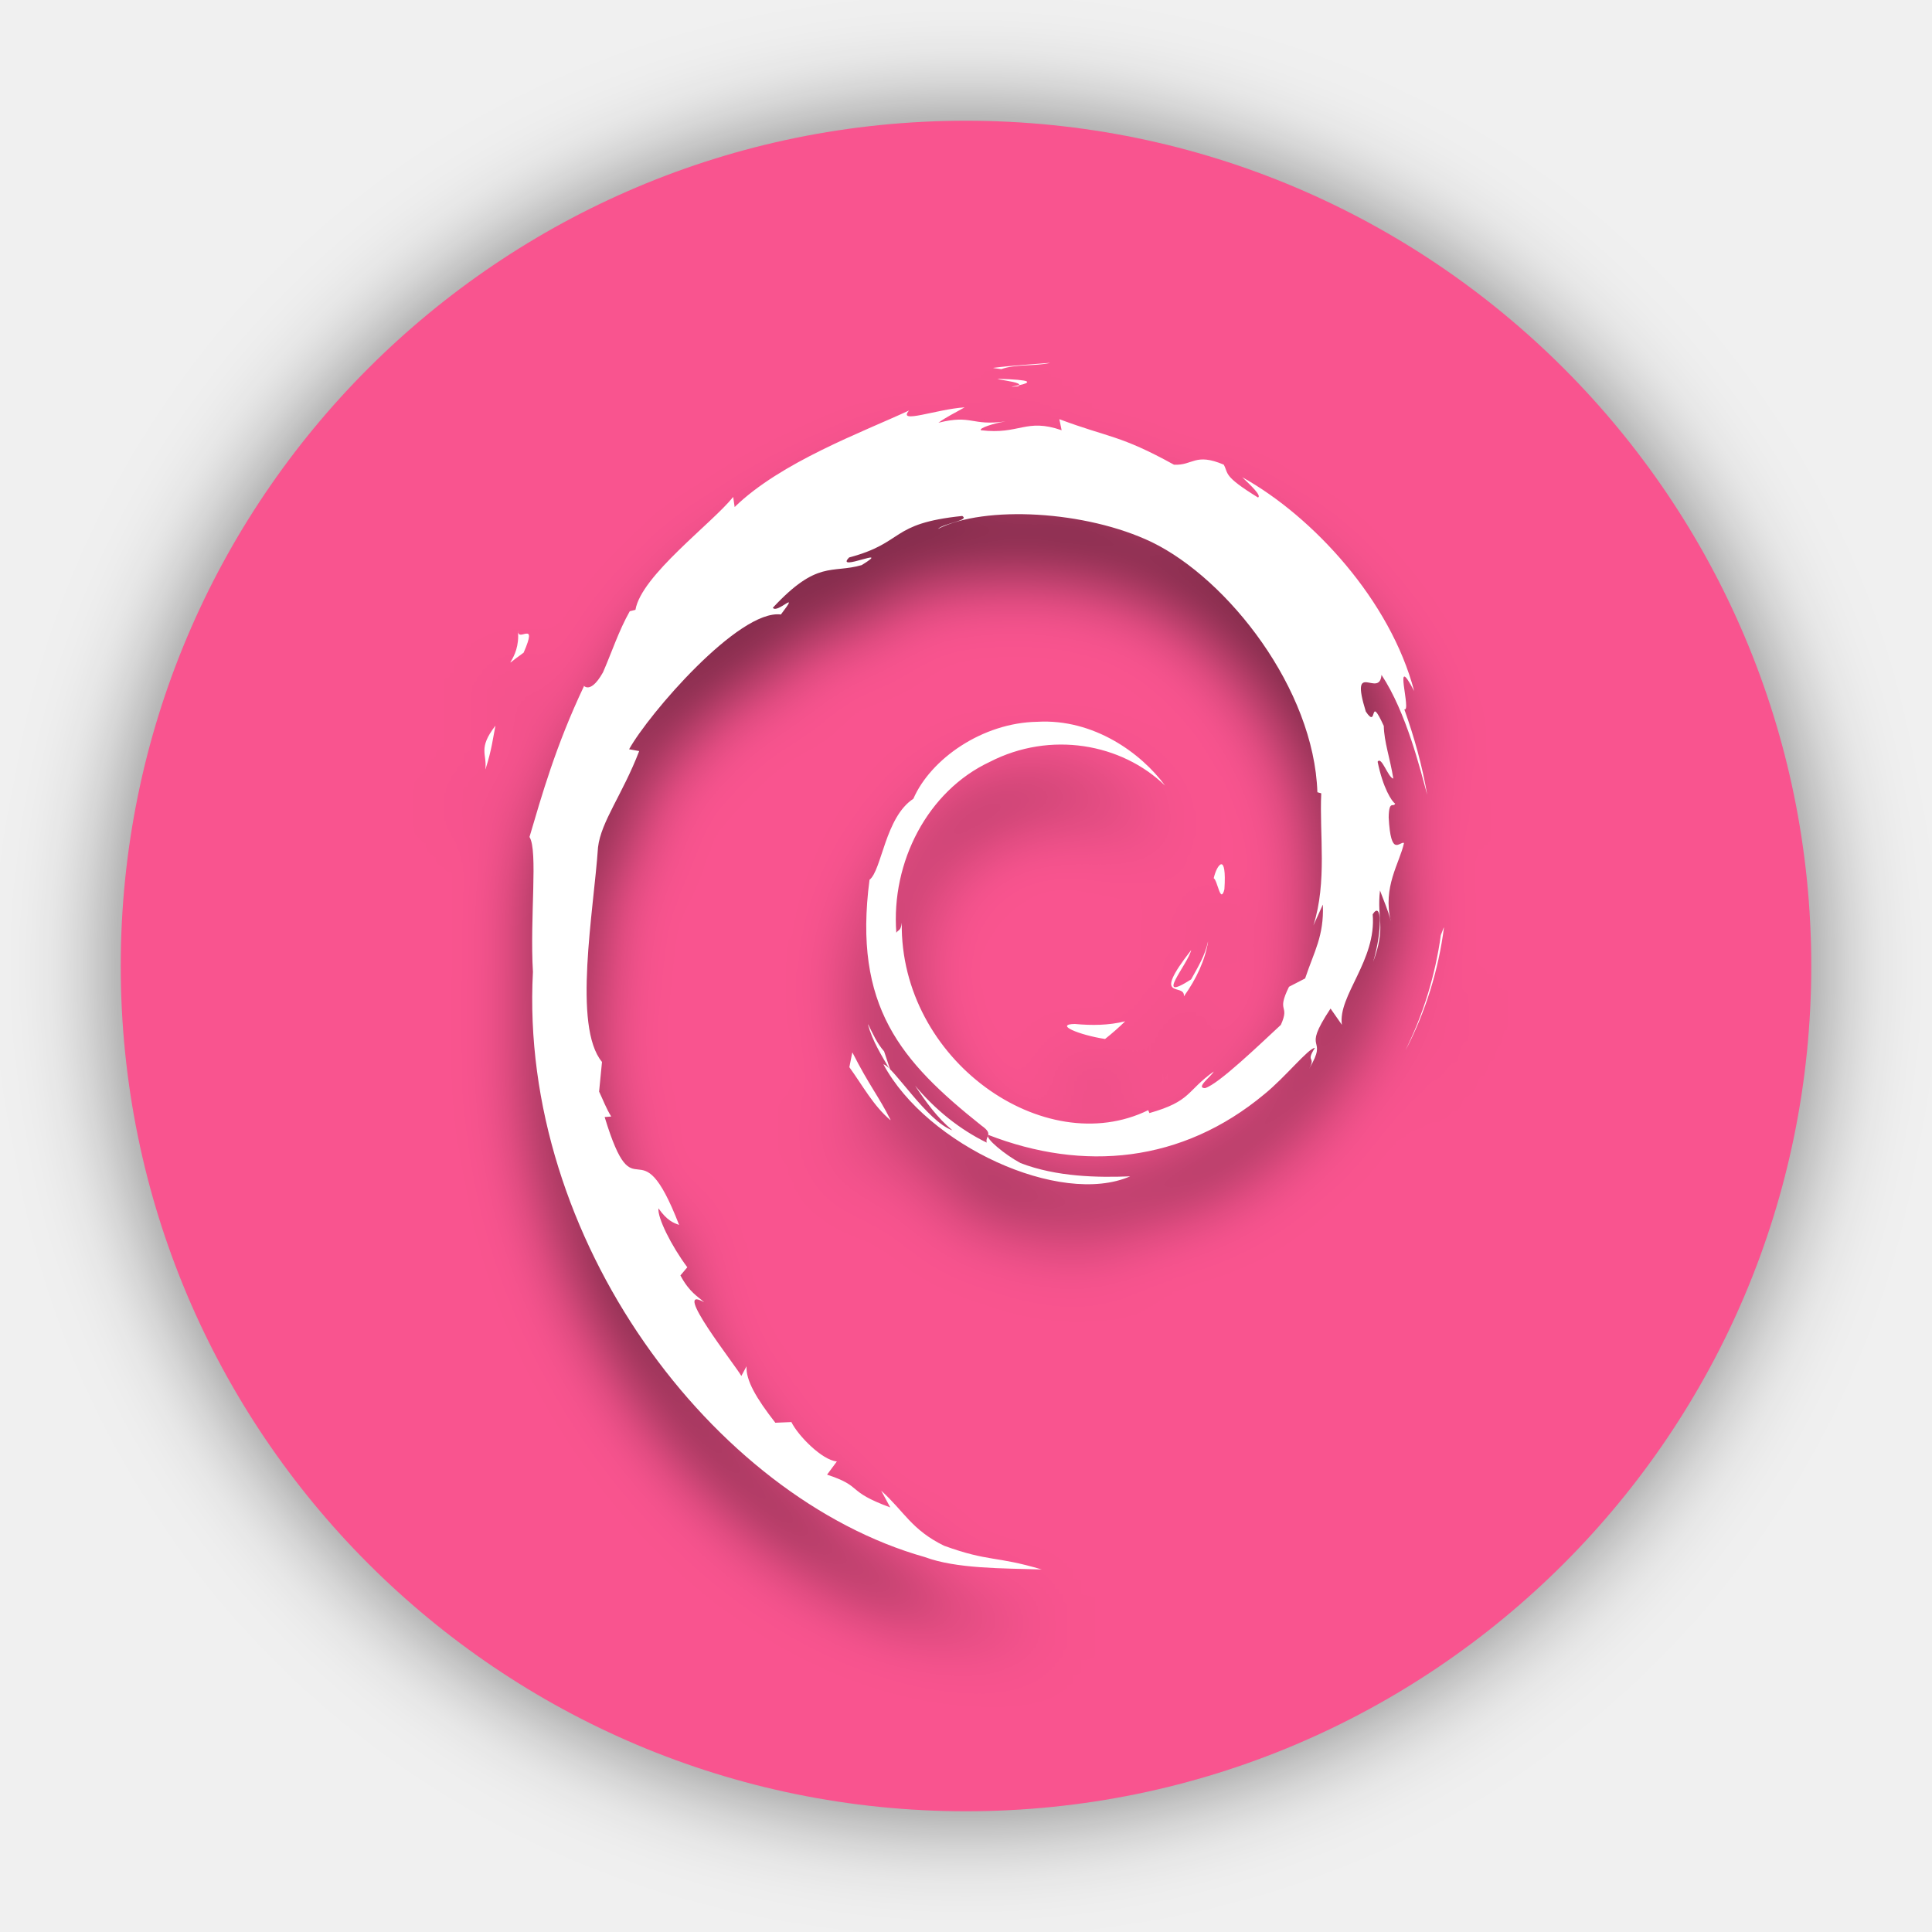
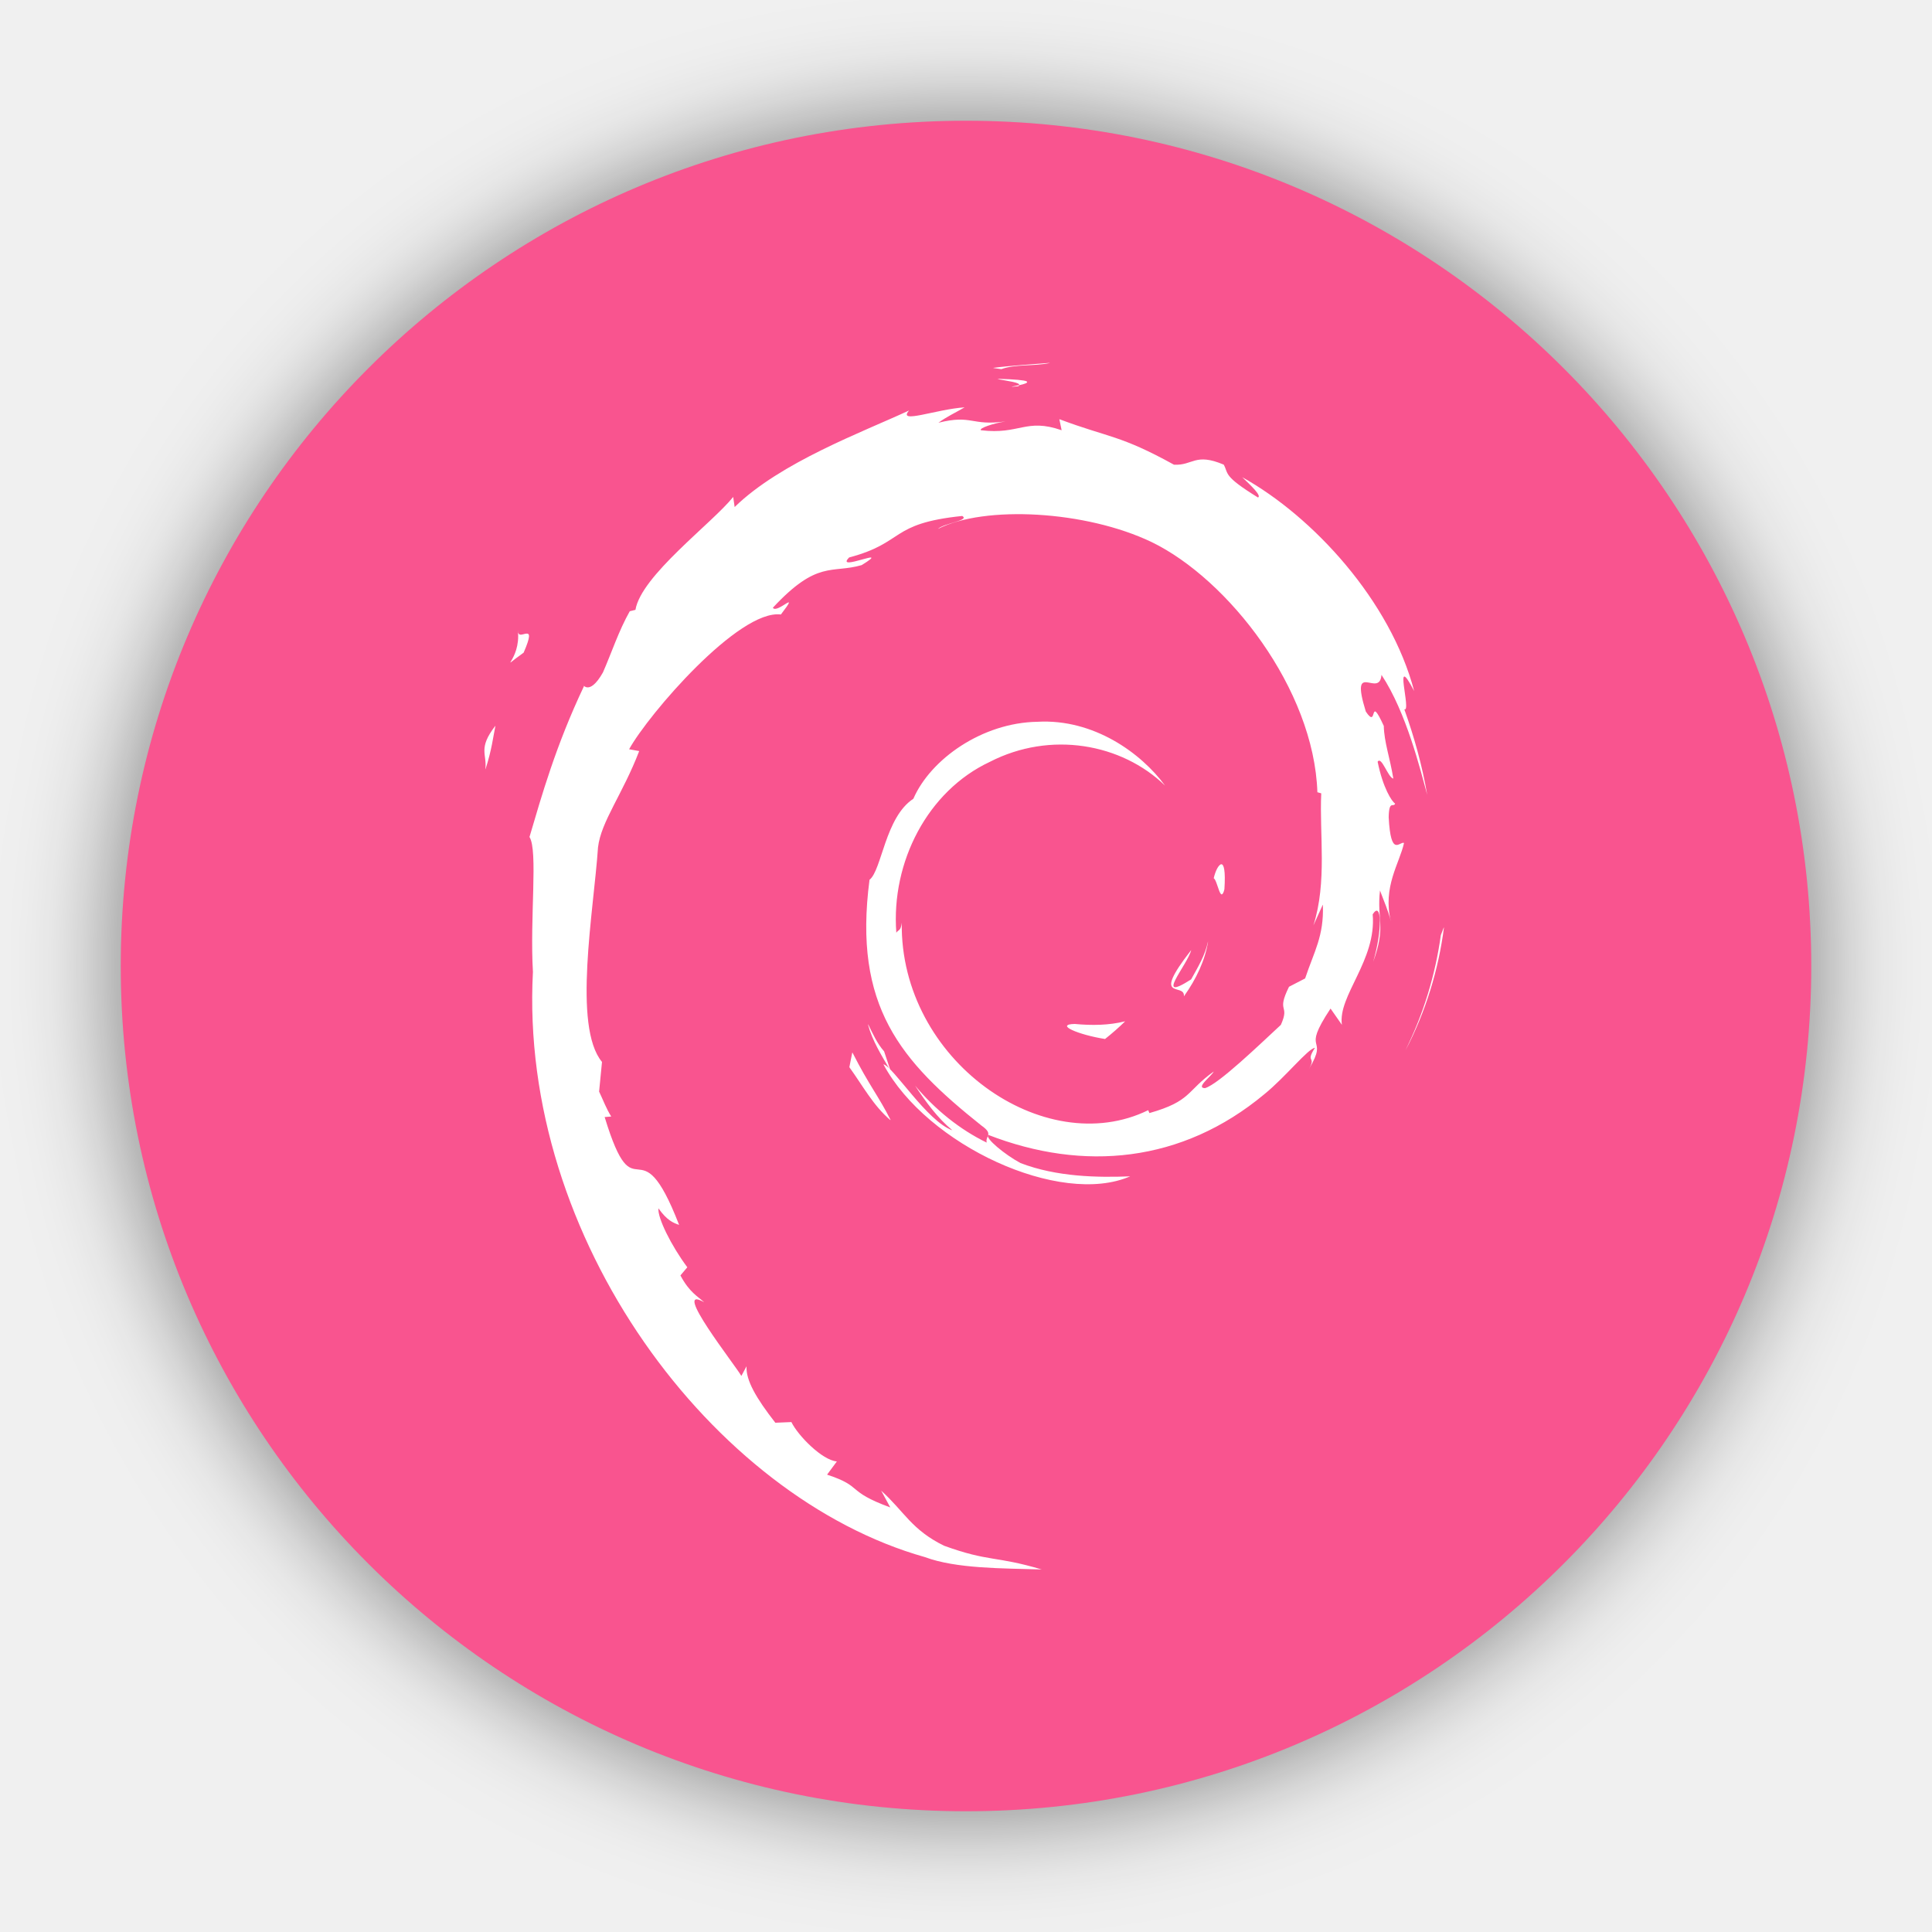
<svg xmlns="http://www.w3.org/2000/svg" id="svg26" version="1" height="32" width="32">
  <defs id="defs30">
    <filter style="color-interpolation-filters:sRGB" id="filter59670" x="-0.075" width="1.15" y="-0.075" height="1.15">
      <feGaussianBlur stdDeviation="0.875" id="feGaussianBlur59672" />
    </filter>
-     <filter style="color-interpolation-filters:sRGB" id="filter59674" x="-0.085" width="1.169" y="-0.067" height="1.135">
-       <feGaussianBlur stdDeviation="0.561" id="feGaussianBlur59676" />
-     </filter>
  </defs>
  <circle style="opacity:0.5;filter:url(#filter59670)" id="circle16" r="14" cy="16" cx="16" opacity="0.2" />
  <circle id="circle18" r="14" cy="16" cx="16" fill="#f9548f" />
-   <path id="path20" d="m8.039 13.742c0.106-0.33 0.125-0.528 0.165-0.72-0.292 0.38-0.135 0.461-0.165 0.72m0.539-2.293c0.053 0.495-0.366 0.688 0.093 0.361 0.246-0.564-0.096-0.156-0.093-0.361m8.008-4.335c0.228-0.085 0.56-0.047 0.803-0.103-0.316 0.027-0.63 0.043-0.94 0.083l0.137 0.019m7.328 9.247-0.049 0.127c-0.091 0.657-0.287 1.307-0.588 1.91 0.332-0.636 0.547-1.332 0.637-2.037m-9.274 2.053c-0.118-0.132-0.186-0.291-0.265-0.45 0.074 0.278 0.227 0.518 0.369 0.761l-0.104-0.311m-0.524 0.021-0.048 0.241c0.222 0.307 0.398 0.639 0.681 0.878-0.204-0.404-0.355-0.571-0.633-1.119m2.762-11.054-0.127 0.027 0.118-0.011 0.009-0.016m-0.359-0.102c0.18 0.033 0.389 0.058 0.359 0.102 0.198-0.044 0.242-0.084-0.359-0.102m3.757 8.454c0.041-0.619-0.119-0.423-0.173-0.187 0.063 0.034 0.113 0.436 0.173 0.187m-0.668 1.771c0.202-0.283 0.348-0.591 0.4-0.911-0.045 0.228-0.166 0.424-0.281 0.632-0.63 0.404-0.06-0.24-0-0.485-0.678 0.87-0.093 0.521-0.118 0.764m-1.81 0.459c-0.337 0.004 0.063 0.177 0.504 0.246 0.122-0.097 0.232-0.194 0.33-0.29-0.274 0.068-0.553 0.07-0.834 0.044m-9.758-4.221c0.106-0.33 0.125-0.528 0.165-0.72-0.292 0.38-0.135 0.461-0.165 0.72m0.539-2.293c0.053 0.495-0.366 0.688 0.093 0.361 0.246-0.564-0.096-0.156-0.092-0.361m8.007-4.336c0.228-0.085 0.56-0.047 0.803-0.103-0.316 0.027-0.63 0.043-0.939 0.083l0.137 0.019m7.328 9.248-0.049 0.127c-0.091 0.657-0.287 1.307-0.588 1.91 0.332-0.636 0.546-1.332 0.637-2.037m-9.274 2.053c-0.117-0.132-0.186-0.291-0.265-0.45 0.074 0.278 0.227 0.518 0.369 0.761l-0.104-0.312m-0.524 0.021-0.048 0.241c0.222 0.307 0.398 0.639 0.681 0.878-0.204-0.404-0.355-0.571-0.633-1.119m2.762-11.055-0.127 0.027 0.118-0.011 0.009-0.016m5.03 8.61c0.019 0.519-0.146 0.772-0.294 1.218l-0.267 0.138c-0.218 0.442 0.022 0.28-0.135 0.631-0.341 0.315-1.035 0.987-1.257 1.048-0.162-0.004 0.11-0.199 0.145-0.275-0.457 0.326-0.366 0.489-1.065 0.688l-0.02-0.048c-1.722 0.843-4.114-0.827-4.082-3.105-0.018 0.144-0.052 0.108-0.09 0.166-0.089-1.172 0.52-2.349 1.548-2.83 1.005-0.517 2.183-0.305 2.903 0.393-0.395-0.539-1.183-1.11-2.115-1.057-0.914 0.015-1.769 0.619-2.054 1.275-0.468 0.306-0.522 1.182-0.726 1.342-0.275 2.098 0.516 3.004 1.854 4.071 0.21 0.147 0.059 0.17 0.087 0.282-0.444-0.216-0.851-0.543-1.186-0.943 0.178 0.27 0.369 0.533 0.617 0.739-0.419-0.147-0.979-1.056-1.142-1.093 0.722 1.345 2.93 2.359 4.087 1.856-0.535 0.021-1.215 0.011-1.816-0.22-0.253-0.135-0.596-0.415-0.535-0.467 1.578 0.613 3.208 0.464 4.574-0.674 0.348-0.282 0.727-0.76 0.837-0.767-0.165 0.258 0.028 0.124-0.099 0.352 0.346-0.581-0.151-0.236 0.358-1.003l0.188 0.269c-0.07-0.482 0.576-1.067 0.51-1.83 0.148-0.233 0.165 0.251 0.008 0.787 0.218-0.595 0.058-0.691 0.113-1.182 0.06 0.165 0.14 0.34 0.181 0.515-0.142-0.575 0.145-0.968 0.217-1.302-0.071-0.032-0.219 0.254-0.254-0.425 0.005-0.295 0.079-0.155 0.107-0.227-0.055-0.033-0.202-0.259-0.29-0.693 0.064-0.102 0.172 0.264 0.26 0.279-0.056-0.345-0.153-0.608-0.158-0.872-0.256-0.557-0.091 0.074-0.298-0.239-0.273-0.884 0.226-0.205 0.26-0.607 0.413 0.622 0.648 1.588 0.757 1.987-0.083-0.487-0.216-0.96-0.379-1.417 0.126 0.055-0.202-1.002 0.163-0.302-0.392-1.493-1.671-2.888-2.848-3.542 0.144 0.137 0.326 0.309 0.261 0.336-0.586-0.362-0.483-0.391-0.567-0.544-0.477-0.202-0.508 0.017-0.824 0.001-0.899-0.496-1.072-0.444-1.899-0.754l0.038 0.183c-0.595-0.206-0.694 0.078-1.337 0-0.039-0.032 0.206-0.115 0.408-0.146-0.576 0.079-0.549-0.118-1.112 0.022 0.139-0.101 0.286-0.169 0.434-0.255-0.469 0.03-1.121 0.284-0.92 0.052-0.766 0.356-2.126 0.855-2.889 1.599l-0.024-0.167c-0.35 0.437-1.525 1.304-1.619 1.87l-0.094 0.023c-0.182 0.321-0.3 0.684-0.444 1.013-0.238 0.422-0.349 0.163-0.315 0.229-0.468 0.987-0.701 1.817-0.902 2.497 0.143 0.223 0.004 1.34 0.057 2.234-0.235 4.417 2.98 8.704 6.494 9.694 0.515 0.192 1.281 0.185 1.932 0.204-0.768-0.229-0.868-0.121-1.617-0.393-0.54-0.265-0.658-0.567-1.041-0.912l0.151 0.278c-0.75-0.276-0.436-0.342-1.047-0.543l0.162-0.219c-0.242-0.019-0.643-0.426-0.753-0.652l-0.266 0.011c-0.32-0.41-0.49-0.706-0.477-0.935l-0.086 0.16c-0.097-0.174-1.176-1.539-0.617-1.221-0.104-0.098-0.242-0.161-0.392-0.444l0.114-0.135c-0.269-0.361-0.496-0.823-0.478-0.976 0.144 0.202 0.243 0.239 0.342 0.274-0.68-1.755-0.718-0.097-1.233-1.786l0.109-0.009c-0.083-0.131-0.134-0.273-0.201-0.413l0.048-0.491c-0.489-0.589-0.137-2.504-0.066-3.554 0.049-0.427 0.409-0.882 0.682-1.595l-0.167-0.03c0.319-0.578 1.819-2.322 2.514-2.232 0.337-0.44-0.067-0.002-0.133-0.112 0.74-0.796 0.972-0.562 1.471-0.706 0.538-0.332-0.462 0.13-0.207-0.127 0.931-0.247 0.659-0.562 1.873-0.687 0.128 0.076-0.297 0.117-0.404 0.215 0.775-0.395 2.453-0.305 3.544 0.219 1.264 0.615 2.686 2.432 2.742 4.142l0.064 0.018c-0.032 0.68 0.1 1.466-0.13 2.188l0.155-0.342m-5.387-8.712c0.18 0.033 0.389 0.058 0.359 0.102 0.198-0.044 0.242-0.084-0.359-0.102m3.758 8.455c0.041-0.619-0.119-0.423-0.173-0.187 0.063 0.034 0.113 0.436 0.173 0.187m-0.669 1.771c0.202-0.283 0.348-0.591 0.4-0.911-0.045 0.228-0.166 0.424-0.281 0.632-0.63 0.404-0.06-0.24-0-0.485-0.678 0.87-0.093 0.521-0.118 0.764m-1.81 0.46c-0.337 0.005 0.063 0.177 0.504 0.246 0.122-0.097 0.232-0.194 0.33-0.29-0.274 0.068-0.553 0.07-0.834 0.044" style="opacity:0.5;filter:url(#filter59674)" />
  <path id="path22" d="m8.039 12.742c0.106-0.33 0.125-0.528 0.165-0.72-0.292 0.38-0.135 0.461-0.165 0.72m0.539-2.293c0.053 0.495-0.366 0.688 0.092 0.361 0.246-0.564-0.096-0.156-0.092-0.361m8.008-4.335c0.228-0.085 0.56-0.047 0.803-0.102-0.316 0.027-0.63 0.043-0.94 0.083l0.137 0.019m7.328 9.247-0.049 0.127c-0.091 0.657-0.287 1.307-0.588 1.91 0.332-0.636 0.547-1.332 0.637-2.037m-9.274 2.053c-0.118-0.132-0.186-0.291-0.265-0.45 0.074 0.278 0.227 0.518 0.369 0.761l-0.104-0.311m-0.524 0.021-0.048 0.241c0.222 0.307 0.398 0.639 0.681 0.878-0.204-0.404-0.355-0.571-0.633-1.119m2.762-11.054-0.127 0.027 0.118-0.011 0.009-0.016m-0.359-0.102c0.18 0.033 0.389 0.058 0.359 0.102 0.198-0.044 0.242-0.084-0.359-0.102m3.757 8.454c0.041-0.619-0.119-0.423-0.173-0.187 0.063 0.034 0.113 0.436 0.173 0.187m-0.668 1.771c0.202-0.283 0.348-0.591 0.4-0.911-0.045 0.228-0.166 0.424-0.281 0.632-0.63 0.404-0.06-0.24-0-0.485-0.678 0.87-0.093 0.521-0.118 0.764m-1.81 0.459c-0.337 0.004 0.063 0.177 0.504 0.246 0.122-0.097 0.232-0.194 0.33-0.29-0.274 0.068-0.553 0.07-0.834 0.044m-9.758-4.221c0.106-0.33 0.125-0.528 0.165-0.72-0.292 0.38-0.135 0.461-0.165 0.72m0.539-2.293c0.053 0.495-0.366 0.688 0.093 0.361 0.246-0.564-0.096-0.156-0.092-0.361m8.007-4.336c0.228-0.085 0.56-0.047 0.803-0.103-0.316 0.027-0.63 0.043-0.939 0.083l0.137 0.019m7.328 9.248-0.049 0.127c-0.091 0.657-0.287 1.307-0.588 1.91 0.332-0.636 0.546-1.332 0.637-2.037m-9.274 2.053c-0.117-0.132-0.186-0.291-0.265-0.45 0.074 0.278 0.227 0.518 0.369 0.761l-0.104-0.312m-0.524 0.021-0.048 0.241c0.222 0.307 0.398 0.639 0.681 0.878-0.204-0.404-0.355-0.571-0.633-1.119m2.762-11.055-0.127 0.027 0.118-0.011 0.009-0.016m5.03 8.61c0.019 0.519-0.146 0.772-0.294 1.218l-0.267 0.138c-0.218 0.442 0.022 0.28-0.135 0.631-0.341 0.315-1.035 0.987-1.257 1.048-0.162-0.004 0.11-0.199 0.145-0.275-0.457 0.326-0.366 0.489-1.065 0.688l-0.02-0.048c-1.722 0.843-4.114-0.827-4.082-3.105-0.018 0.144-0.052 0.108-0.09 0.166-0.089-1.172 0.52-2.349 1.548-2.83 1.005-0.517 2.183-0.305 2.903 0.393-0.395-0.539-1.183-1.11-2.115-1.057-0.914 0.015-1.769 0.619-2.054 1.275-0.468 0.306-0.522 1.182-0.726 1.342-0.275 2.098 0.516 3.004 1.854 4.071 0.21 0.147 0.059 0.17 0.087 0.282-0.444-0.216-0.851-0.543-1.186-0.943 0.178 0.27 0.369 0.533 0.617 0.739-0.419-0.147-0.979-1.056-1.142-1.093 0.722 1.345 2.93 2.359 4.087 1.856-0.535 0.021-1.215 0.011-1.816-0.22-0.253-0.135-0.596-0.415-0.535-0.467 1.578 0.613 3.208 0.464 4.574-0.674 0.348-0.282 0.727-0.76 0.837-0.767-0.165 0.258 0.028 0.124-0.099 0.352 0.346-0.581-0.151-0.236 0.358-1.003l0.188 0.269c-0.07-0.482 0.576-1.067 0.51-1.83 0.148-0.233 0.165 0.251 0.008 0.787 0.218-0.595 0.058-0.691 0.113-1.182 0.06 0.165 0.14 0.34 0.181 0.515-0.142-0.575 0.145-0.968 0.217-1.302-0.071-0.032-0.219 0.254-0.254-0.425 0.005-0.295 0.079-0.155 0.107-0.227-0.055-0.033-0.202-0.259-0.29-0.693 0.064-0.102 0.172 0.264 0.26 0.279-0.056-0.345-0.153-0.608-0.158-0.872-0.256-0.557-0.091 0.074-0.298-0.239-0.273-0.884 0.226-0.205 0.26-0.607 0.413 0.622 0.648 1.588 0.757 1.987-0.083-0.487-0.216-0.96-0.379-1.417 0.126 0.055-0.202-1.002 0.163-0.302-0.392-1.493-1.671-2.888-2.848-3.542 0.144 0.137 0.326 0.309 0.261 0.336-0.586-0.362-0.483-0.391-0.567-0.544-0.477-0.202-0.508 0.017-0.824 0.001-0.899-0.496-1.072-0.444-1.899-0.754l0.038 0.183c-0.595-0.206-0.694 0.078-1.337 0-0.039-0.032 0.206-0.115 0.408-0.146-0.576 0.079-0.549-0.118-1.112 0.022 0.139-0.101 0.286-0.169 0.434-0.255-0.469 0.03-1.121 0.284-0.92 0.052-0.766 0.356-2.126 0.855-2.889 1.599l-0.024-0.167c-0.35 0.437-1.525 1.304-1.619 1.87l-0.094 0.023c-0.182 0.321-0.3 0.684-0.444 1.013-0.238 0.422-0.349 0.163-0.315 0.229-0.468 0.987-0.701 1.817-0.902 2.497 0.143 0.223 0.004 1.34 0.057 2.234-0.235 4.417 2.98 8.704 6.494 9.694 0.515 0.192 1.281 0.185 1.932 0.204-0.768-0.229-0.868-0.121-1.617-0.393-0.54-0.265-0.658-0.567-1.041-0.912l0.151 0.278c-0.75-0.276-0.436-0.342-1.047-0.543l0.162-0.219c-0.242-0.019-0.643-0.426-0.753-0.652l-0.266 0.011c-0.32-0.41-0.49-0.706-0.477-0.935l-0.086 0.16c-0.097-0.174-1.176-1.539-0.617-1.221-0.104-0.098-0.242-0.161-0.392-0.444l0.114-0.135c-0.269-0.361-0.496-0.823-0.478-0.976 0.144 0.202 0.243 0.239 0.342 0.274-0.68-1.755-0.718-0.097-1.233-1.786l0.109-0.009c-0.083-0.131-0.134-0.273-0.201-0.413l0.048-0.491c-0.489-0.589-0.137-2.504-0.066-3.554 0.049-0.427 0.409-0.882 0.682-1.595l-0.167-0.03c0.319-0.578 1.819-2.322 2.514-2.232 0.337-0.44-0.067-0.002-0.133-0.112 0.74-0.796 0.972-0.562 1.471-0.706 0.538-0.332-0.462 0.13-0.207-0.127 0.931-0.247 0.659-0.562 1.873-0.687 0.128 0.076-0.297 0.117-0.404 0.215 0.775-0.395 2.453-0.305 3.544 0.219 1.264 0.615 2.686 2.432 2.742 4.142l0.064 0.018c-0.032 0.68 0.1 1.466-0.13 2.188l0.155-0.342m-5.387-8.712c0.18 0.033 0.389 0.058 0.359 0.102 0.198-0.044 0.242-0.084-0.359-0.102m3.758 8.455c0.041-0.619-0.119-0.423-0.173-0.187 0.063 0.034 0.113 0.436 0.173 0.187m-0.669 1.771c0.202-0.283 0.348-0.591 0.4-0.911-0.045 0.228-0.166 0.424-0.281 0.632-0.63 0.404-0.06-0.24-0-0.485-0.678 0.87-0.093 0.521-0.118 0.764m-1.81 0.46c-0.337 0.005 0.063 0.177 0.504 0.246 0.122-0.097 0.232-0.194 0.33-0.29-0.274 0.068-0.553 0.07-0.834 0.044" style="fill:#ffffff" />
</svg>
